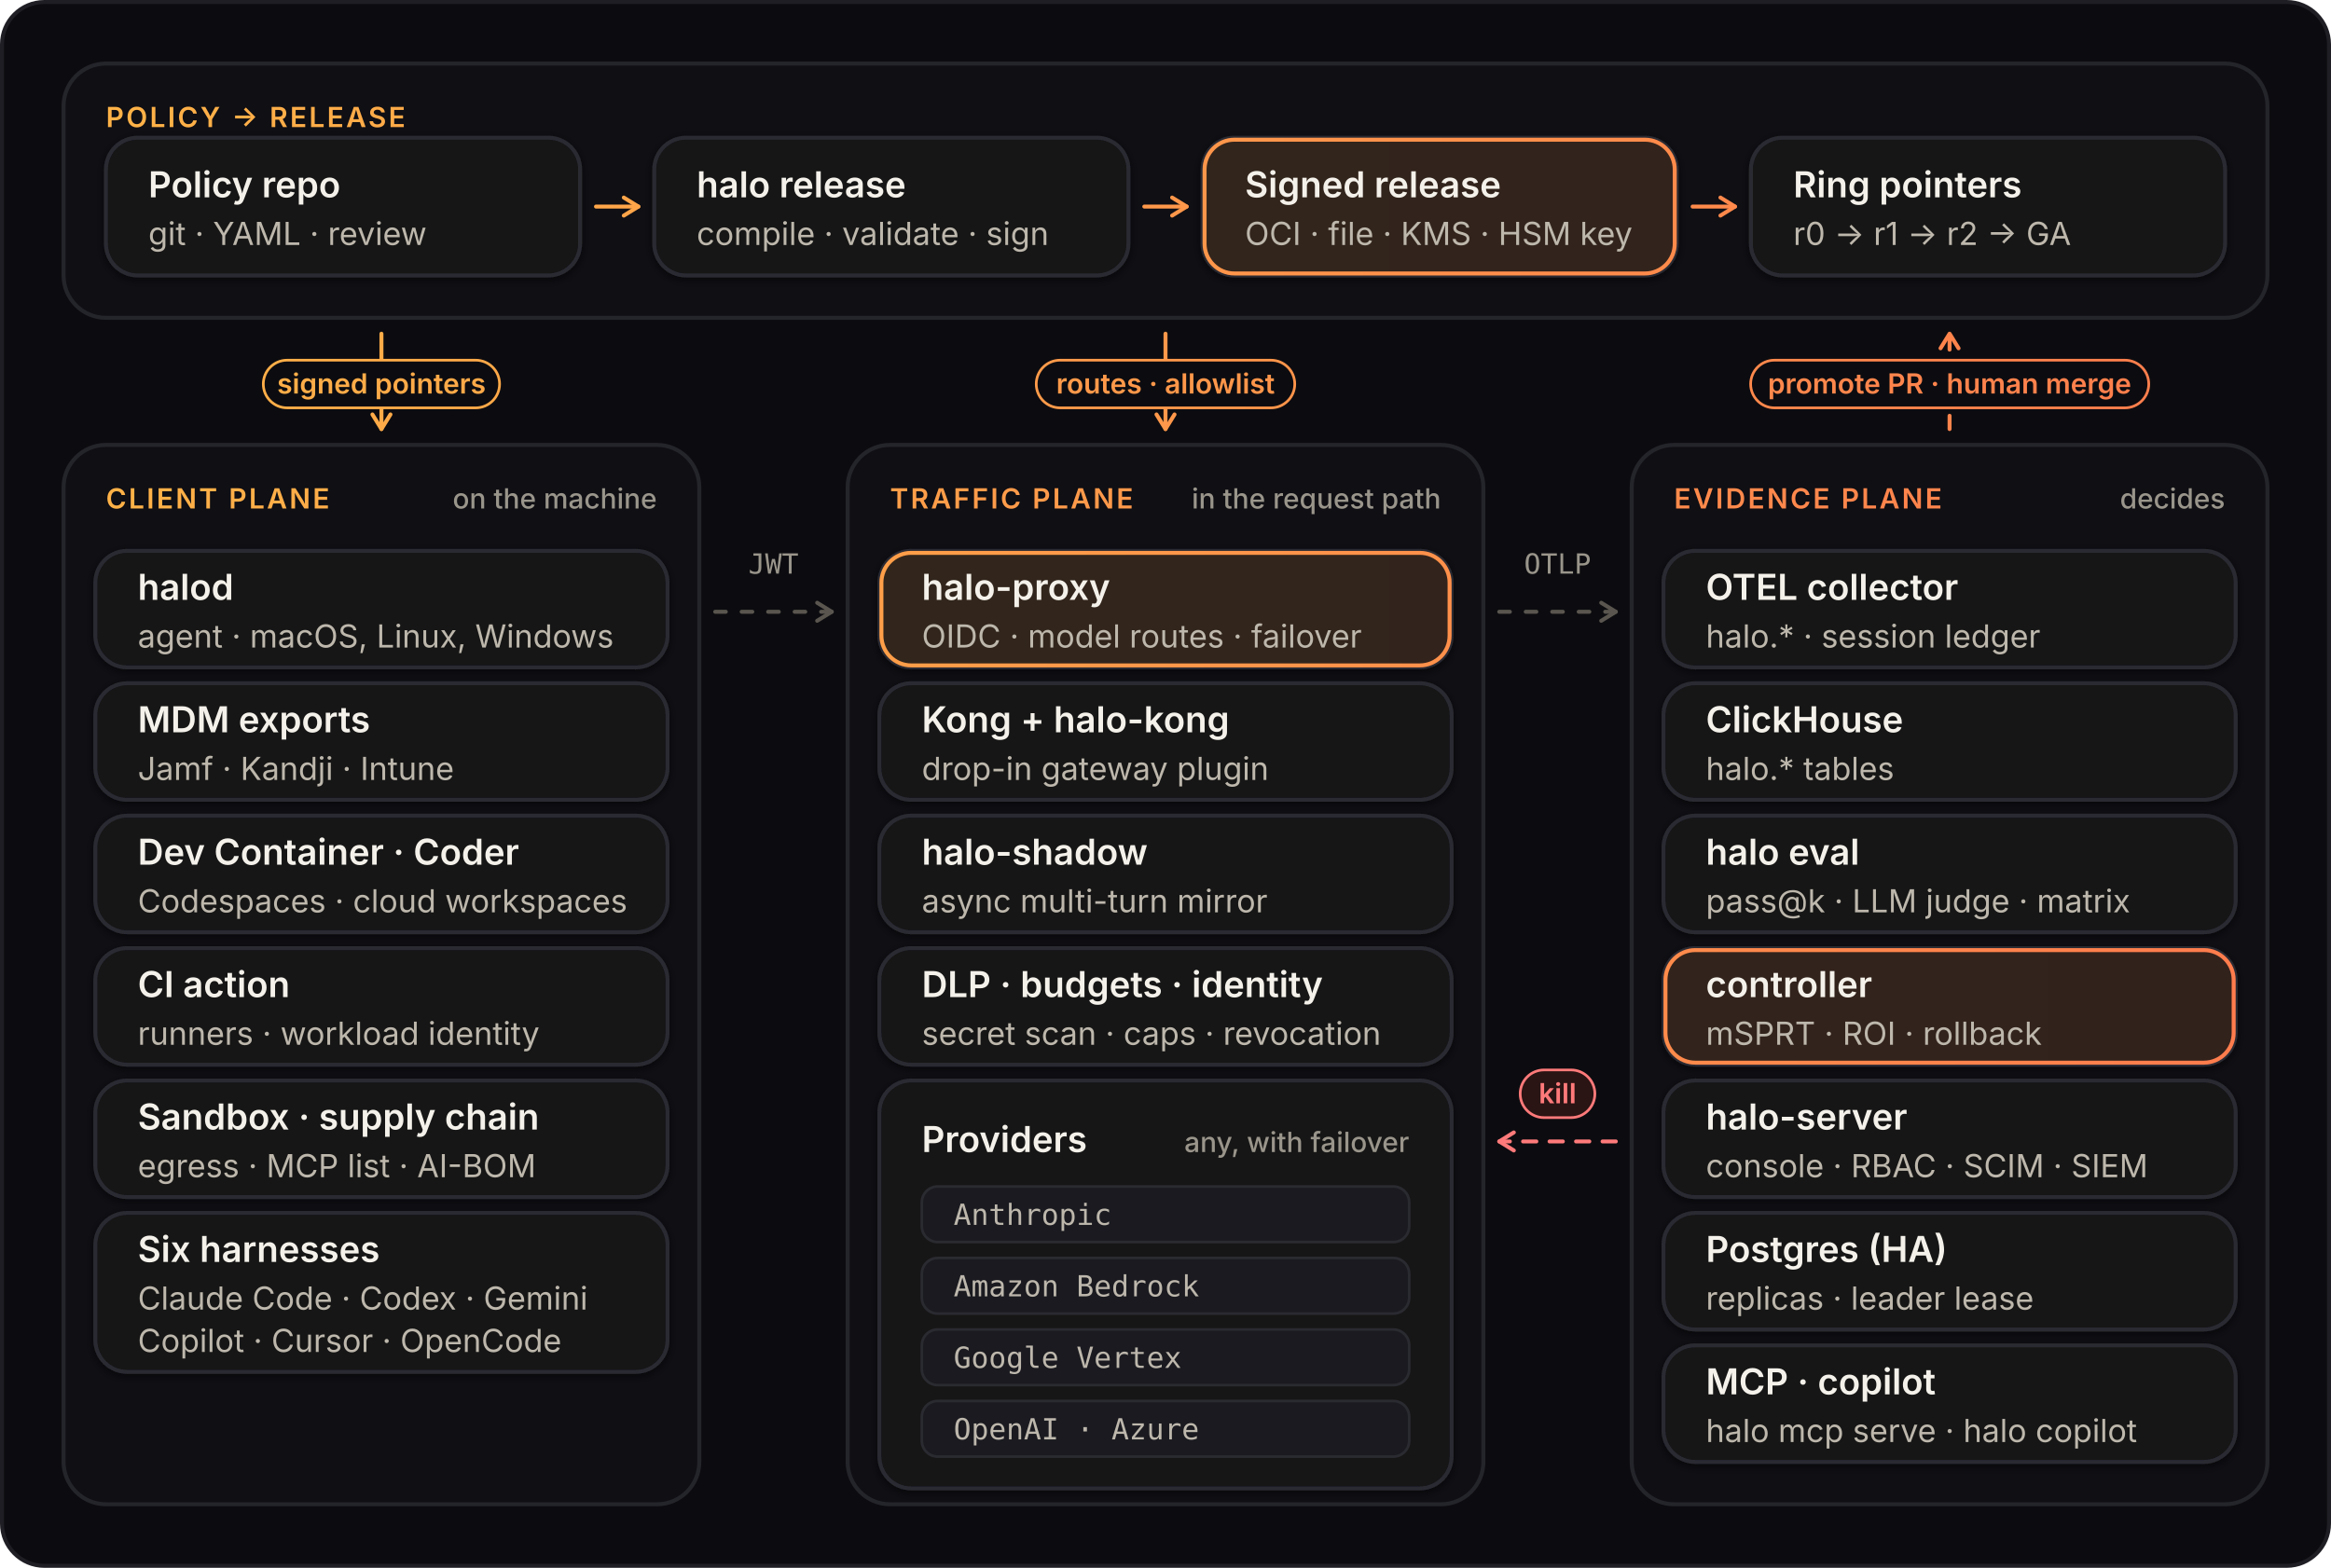
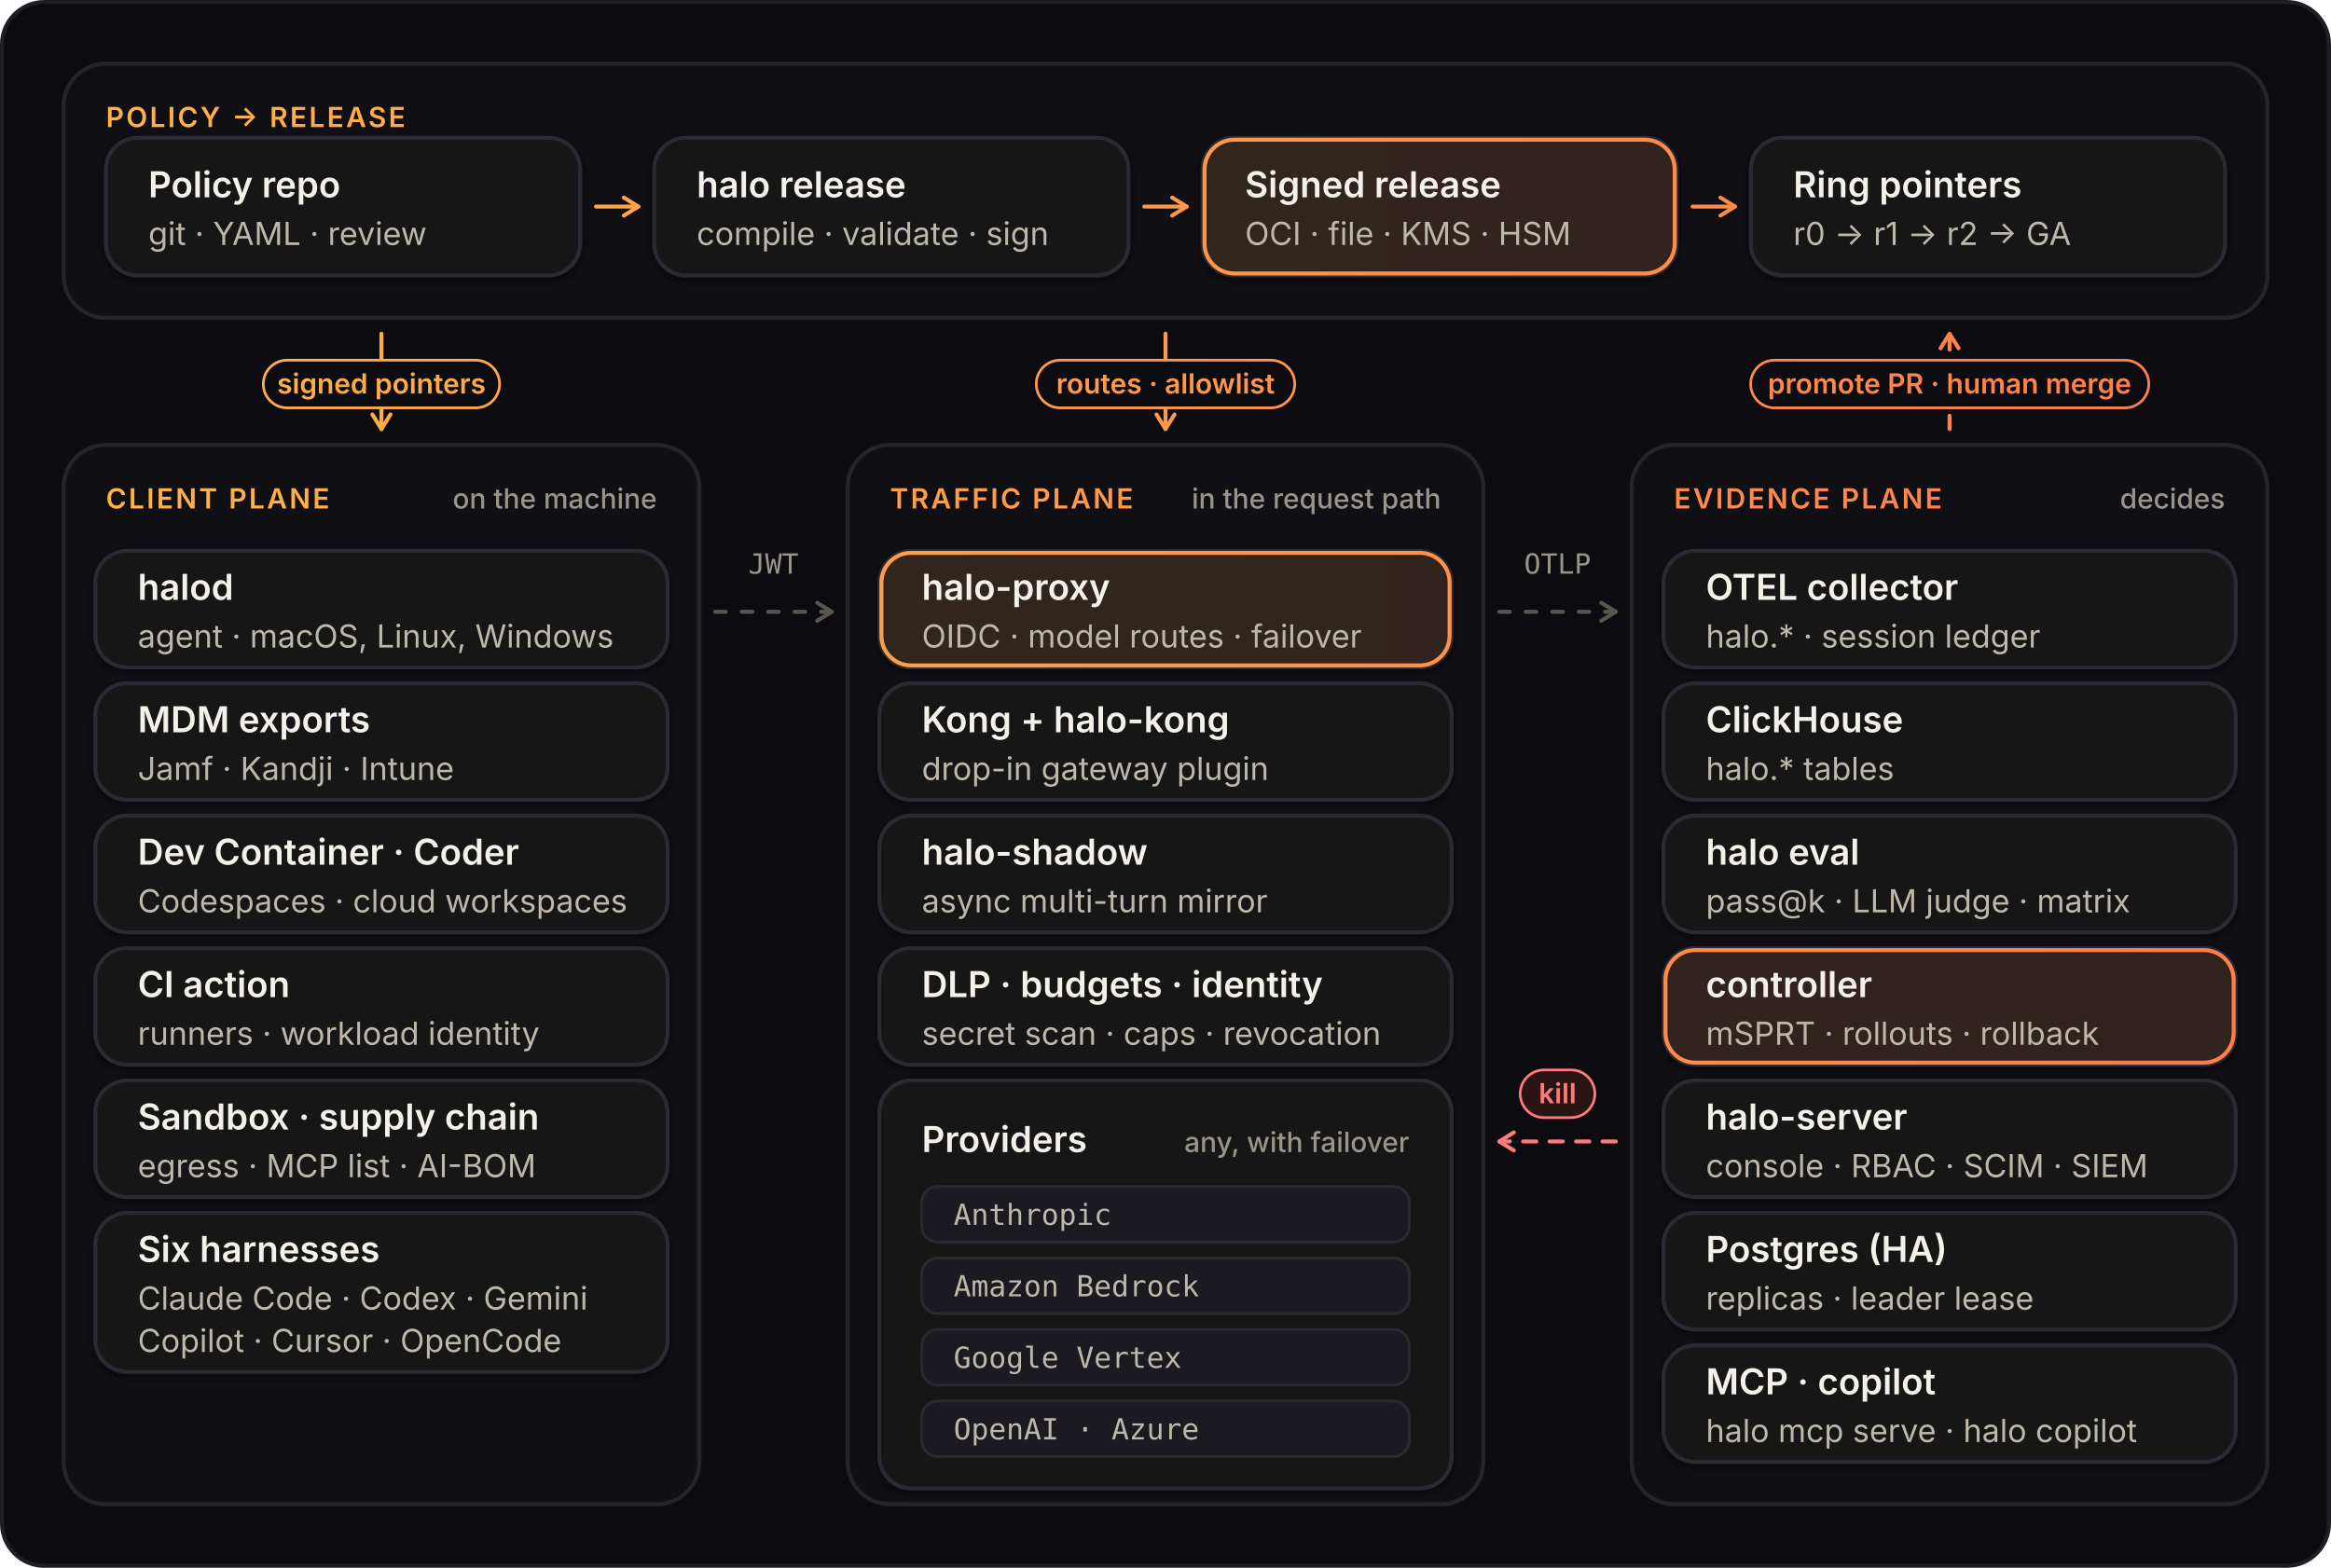
<svg xmlns="http://www.w3.org/2000/svg" viewBox="0 0 880 592" width="880" height="592" role="img" aria-labelledby="t d" font-family="ui-sans-serif,-apple-system,Inter,'Segoe UI',sans-serif">
  <style>
.cv{fill:#0c0c10;stroke:#1e1e24;stroke-width:1.5}
.card{fill:#121217;stroke:#2a2a31;stroke-width:1.5}
.soft{fill:url(#gs)}
.ring{fill:none;stroke:url(#ga);stroke-width:1.5}
.dcard{fill:#2a1414;stroke:#ff7a7a;stroke-width:1.5}
.ghost{fill:none;stroke:#5a564f;stroke-width:1.5;stroke-dasharray:4 4}
.zone{fill:#0f0f14;stroke:#24242b;stroke-width:1.5}
.chip{fill:#1a1a20;stroke:#2a2a31;stroke-width:1}
text{font-family:ui-sans-serif,-apple-system,Inter,'Segoe UI',sans-serif}
.t{font-size:13.5px;font-weight:600;fill:#f4f1ea}
.tm{font:600 12.5px ui-monospace,'SF Mono','JetBrains Mono',Menlo,Consolas,monospace;fill:#f4f1ea}
.td{fill:#ff7a7a}
.s{font-size:12px;fill:#bdb7ac}
.m{font:11px ui-monospace,'SF Mono','JetBrains Mono',Menlo,Consolas,monospace;fill:#bdb7ac}
.xs{font-size:10.5px;font-weight:500;fill:#9a958b}
.xm{font-family:ui-monospace,'SF Mono','JetBrains Mono',Menlo,Consolas,monospace;font-weight:400}
.xa{fill:url(#ga);font-weight:600}
.xd{fill:#ff7a7a;font-weight:600}
.xw{fill:#16130f;font-weight:600}
.k{font-size:10.5px;font-weight:600;letter-spacing:.08em;fill:#9a958b}
.ka{fill:url(#ga)}
.h1{font-size:42px;font-weight:700;letter-spacing:-.02em;fill:#f4f1ea}
.ln,.la,.ld,.lm{fill:none;stroke-width:1.5;stroke-linecap:round;stroke-linejoin:round}
.ln{stroke:#5a564f}.la{stroke:url(#ga)}.ld{stroke:#ff7a7a}.lm{stroke:#2a2a31}
.lane{stroke:#2a2a31;stroke-width:1.5;stroke-dasharray:3 4}
.dash{stroke-dasharray:5 5}
.dl{fill:#5a564f}.da{fill:url(#ga)}.dd{fill:#ff7a7a}
.pl{fill:#0c0c10}.pa{fill:#0c0c10;stroke:url(#ga);stroke-width:1}
.pd{fill:#2a1414;stroke:#ff7a7a;stroke-width:1}.ps{fill:url(#ga)}
.fa{fill:url(#ga)}.fs{fill:url(#gs)}.fm{fill:#1a1a20}.fd{fill:#ff7a7a}.ft{fill:#f4f1ea}
.bdg{fill:url(#ga)}.bn{font-size:9.5px;font-weight:700;fill:#16130f}
.ic{fill:none;stroke:url(#ga);stroke-width:1.75;stroke-linecap:round;stroke-linejoin:round}
.pkt{fill:url(#ga)}
.grow{transform-box:fill-box;transform-origin:left;animation:grow 4.8s cubic-bezier(.6,0,.2,1) infinite}
@keyframes grow{0%{transform:scaleX(.08)}25%{transform:scaleX(.3)}50%{transform:scaleX(.55)}75%,100%{transform:scaleX(1)}}
.flow{stroke-dasharray:4 6;animation:flow 1.1s linear infinite}
@keyframes flow{to{stroke-dashoffset:-20}}
.blink{animation:blink 3.2s ease-in-out infinite}
@keyframes blink{0%,100%{opacity:.18}35%,65%{opacity:1}}
.pulse{transform-box:fill-box;transform-origin:center;animation:pulse 2.8s ease-out infinite}
@keyframes pulse{0%{opacity:.55;transform:scale(.6)}100%{opacity:0;transform:scale(1.5)}}
@media (prefers-reduced-motion:reduce){.flow,.blink,.pulse,.grow{animation:none}.blink{opacity:1}.pulse,.pkt{display:none}}
</style>
  <defs>
    <linearGradient id="ga" gradientUnits="userSpaceOnUse" x1="0" y1="0" x2="880" y2="0">
      <stop offset="0" stop-color="#ffb547" />
      <stop offset="1" stop-color="#ff7a4d" />
    </linearGradient>
    <linearGradient id="gs" gradientUnits="userSpaceOnUse" x1="0" y1="0" x2="880" y2="0">
      <stop offset="0" stop-color="#ffb547" stop-opacity="0.12" />
      <stop offset="1" stop-color="#ff7a4d" stop-opacity="0.12" />
    </linearGradient>
    <filter id="sh" x="-10%" y="-10%" width="120%" height="140%">
      <feDropShadow dx="0" dy="1" stdDeviation="1.6" flood-color="#000000" flood-opacity="0.5" />
    </filter>
  </defs>
  <rect class="cv" x=".75" y=".75" width="878.5" height="590.5" rx="16" />
  <rect class="zone" x="24" y="24" width="832" height="96" rx="16" />
  <text class="k ka" x="40" y="48">POLICY → RELEASE</text>
  <rect class="card" x="40.0" y="52" width="179.0" height="52" rx="12" filter="url(#sh)" />
  <text class="t" x="56" y="74.5">Policy repo</text>
  <text class="s" x="56" y="92.5">git · YAML · review</text>
  <rect class="card" x="247.0" y="52" width="179.0" height="52" rx="12" filter="url(#sh)" />
  <text class="t" x="263" y="74.5">halo release</text>
  <text class="s" x="263" y="92.5">compile · validate · sign</text>
  <rect class="card" x="454.0" y="52" width="179.0" height="52" rx="12" filter="url(#sh)" />
  <rect class="soft" x="454.0" y="52" width="179.0" height="52" rx="12" />
  <rect class="ring" x="454.75" y="52.75" width="177.5" height="50.5" rx="11.25" />
  <text class="t" x="470" y="74.5">Signed release</text>
-   <text class="s" x="470" y="92.5">OCI · file · KMS · HSM key</text>
+   <text class="s" x="470" y="92.5">OCI · file · KMS · HSM</text>
  <rect class="card" x="661.0" y="52" width="179.0" height="52" rx="12" filter="url(#sh)" />
  <text class="t" x="677" y="74.5">Ring pointers</text>
  <text class="s" x="677" y="92.5">r0 → r1 → r2 → GA</text>
  <path class="la" d="M225 78L241 78" />
  <path class="la hd" d="M235.5 81.4L241 78L235.5 74.6" />
  <path class="la" d="M432 78L448 78" />
  <path class="la hd" d="M442.5 81.4L448 78L442.5 74.6" />
  <path class="la" d="M639 78L655 78" />
  <path class="la hd" d="M649.5 81.4L655 78L649.5 74.6" />
  <rect class="zone" x="24" y="168" width="240" height="400" rx="16" />
  <text class="k ka" x="40" y="192">CLIENT PLANE</text>
  <text class="xs" x="248" y="192" text-anchor="end">on the machine</text>
  <rect class="card" x="36" y="208" width="216" height="44" rx="12" filter="url(#sh)" />
  <text class="t" x="52" y="226.5">halod</text>
  <text class="s" x="52" y="244.5">agent · macOS, Linux, Windows</text>
  <rect class="card" x="36" y="258" width="216" height="44" rx="12" filter="url(#sh)" />
  <text class="t" x="52" y="276.5">MDM exports</text>
  <text class="s" x="52" y="294.5">Jamf · Kandji · Intune</text>
  <rect class="card" x="36" y="308" width="216" height="44" rx="12" filter="url(#sh)" />
  <text class="t" x="52" y="326.5">Dev Container · Coder</text>
  <text class="s" x="52" y="344.5">Codespaces · cloud workspaces</text>
  <rect class="card" x="36" y="358" width="216" height="44" rx="12" filter="url(#sh)" />
  <text class="t" x="52" y="376.5">CI action</text>
  <text class="s" x="52" y="394.5">runners · workload identity</text>
  <rect class="card" x="36" y="408" width="216" height="44" rx="12" filter="url(#sh)" />
  <text class="t" x="52" y="426.5">Sandbox · supply chain</text>
  <text class="s" x="52" y="444.5">egress · MCP list · AI-BOM</text>
  <rect class="card" x="36" y="458" width="216" height="60" rx="12" filter="url(#sh)" />
  <text class="t" x="52" y="476.5">Six harnesses</text>
  <text class="s" x="52" y="494.5">Claude Code · Codex · Gemini</text>
  <text class="s" x="52" y="510.5">Copilot · Cursor · OpenCode</text>
  <rect class="zone" x="320" y="168" width="240" height="400" rx="16" />
  <text class="k ka" x="336" y="192">TRAFFIC PLANE</text>
  <text class="xs" x="544" y="192" text-anchor="end">in the request path</text>
  <rect class="card" x="332" y="208" width="216" height="44" rx="12" filter="url(#sh)" />
  <rect class="soft" x="332" y="208" width="216" height="44" rx="12" />
  <rect class="ring" x="332.75" y="208.75" width="214.5" height="42.5" rx="11.25" />
  <text class="t" x="348" y="226.5">halo-proxy</text>
  <text class="s" x="348" y="244.5">OIDC · model routes · failover</text>
  <rect class="card" x="332" y="258" width="216" height="44" rx="12" filter="url(#sh)" />
  <text class="t" x="348" y="276.5">Kong + halo-kong</text>
  <text class="s" x="348" y="294.5">drop-in gateway plugin</text>
  <rect class="card" x="332" y="308" width="216" height="44" rx="12" filter="url(#sh)" />
  <text class="t" x="348" y="326.5">halo-shadow</text>
  <text class="s" x="348" y="344.5">async multi-turn mirror</text>
  <rect class="card" x="332" y="358" width="216" height="44" rx="12" filter="url(#sh)" />
  <text class="t" x="348" y="376.5">DLP · budgets · identity</text>
  <text class="s" x="348" y="394.5">secret scan · caps · revocation</text>
  <rect class="zone" x="616" y="168" width="240" height="400" rx="16" />
  <text class="k ka" x="632" y="192">EVIDENCE PLANE</text>
  <text class="xs" x="840" y="192" text-anchor="end">decides</text>
  <rect class="card" x="628" y="208" width="216" height="44" rx="12" filter="url(#sh)" />
  <text class="t" x="644" y="226.5">OTEL collector</text>
  <text class="s" x="644" y="244.5">halo.* · session ledger</text>
  <rect class="card" x="628" y="258" width="216" height="44" rx="12" filter="url(#sh)" />
  <text class="t" x="644" y="276.5">ClickHouse</text>
  <text class="s" x="644" y="294.5">halo.* tables</text>
  <rect class="card" x="628" y="308" width="216" height="44" rx="12" filter="url(#sh)" />
  <text class="t" x="644" y="326.5">halo eval</text>
  <text class="s" x="644" y="344.5">pass@k · LLM judge · matrix</text>
  <rect class="card" x="628" y="358" width="216" height="44" rx="12" filter="url(#sh)" />
  <rect class="soft" x="628" y="358" width="216" height="44" rx="12" />
  <rect class="ring" x="628.75" y="358.75" width="214.5" height="42.5" rx="11.25" />
  <text class="t" x="644" y="376.5">controller</text>
-   <text class="s" x="644" y="394.5">mSPRT · ROI · rollback</text>
+   <text class="s" x="644" y="394.5">mSPRT · rollouts · rollback</text>
  <rect class="card" x="628" y="408" width="216" height="44" rx="12" filter="url(#sh)" />
  <text class="t" x="644" y="426.5">halo-server</text>
  <text class="s" x="644" y="444.5">console · RBAC · SCIM · SIEM</text>
  <rect class="card" x="628" y="458" width="216" height="44" rx="12" filter="url(#sh)" />
  <text class="t" x="644" y="476.5">Postgres (HA)</text>
  <text class="s" x="644" y="494.5">replicas · leader lease</text>
  <rect class="card" x="628" y="508" width="216" height="44" rx="12" filter="url(#sh)" />
  <text class="t" x="644" y="526.5">MCP · copilot</text>
  <text class="s" x="644" y="544.5">halo mcp serve · halo copilot</text>
  <rect class="card" x="332" y="408" width="216" height="154" rx="12" filter="url(#sh)" />
  <text class="t" x="348" y="435">Providers</text>
  <text class="xs" x="532" y="435" text-anchor="end">any, with failover</text>
  <rect class="chip" x="348" y="448" width="184" height="21" rx="6" />
  <text class="m" x="360" y="462.5">Anthropic</text>
  <rect class="chip" x="348" y="475" width="184" height="21" rx="6" />
  <text class="m" x="360" y="489.5">Amazon Bedrock</text>
  <rect class="chip" x="348" y="502" width="184" height="21" rx="6" />
  <text class="m" x="360" y="516.5">Google Vertex</text>
  <rect class="chip" x="348" y="529" width="184" height="21" rx="6" />
  <text class="m" x="360" y="543.5">OpenAI · Azure</text>
  <path class="la" d="M144 126L144 162" />
  <path class="la hd" d="M140.6 156.5L144 162L147.4 156.5" />
  <rect class="pa" x="99.4" y="136" width="89.2" height="18" rx="9" />
  <text class="xs xa" x="144" y="148.6" text-anchor="middle">signed pointers</text>
  <path class="la" d="M440 126L440 162" />
  <path class="la hd" d="M436.6 156.5L440 162L443.4 156.5" />
  <rect class="pa" x="391.2" y="136" width="97.6" height="18" rx="9" />
  <text class="xs xa" x="440" y="148.6" text-anchor="middle">routes · allowlist</text>
  <path class="la dash" d="M736 162L736 126" />
  <path class="la hd" d="M739.4 131.5L736 126L732.6 131.5" />
  <rect class="pa" x="660.9" y="136" width="150.3" height="18" rx="9" />
  <text class="xs xa" x="736" y="148.6" text-anchor="middle">promote PR · human merge</text>
  <path class="ln flow" d="M270 231L314 231" />
  <path class="ln hd" d="M308.5 234.4L314 231L308.5 227.6" />
  <rect class="pl" x="275.4" y="204" width="33.2" height="18" rx="9" />
  <text class="xs xm" x="292" y="216.6" text-anchor="middle">JWT</text>
  <path class="ln flow" d="M566 231L610 231" />
  <path class="ln hd" d="M604.5 234.4L610 231L604.5 227.6" />
  <rect class="pl" x="568.2" y="204" width="39.6" height="18" rx="9" />
  <text class="xs xm" x="588" y="216.6" text-anchor="middle">OTLP</text>
  <path class="ld dash" d="M610 431L566 431" />
  <path class="ld hd" d="M571.5 427.6L566 431L571.5 434.4" />
  <rect class="pd" x="573.9" y="404" width="28.2" height="18" rx="9" />
  <text class="xs xd" x="588" y="416.6" text-anchor="middle">kill</text>
</svg>
